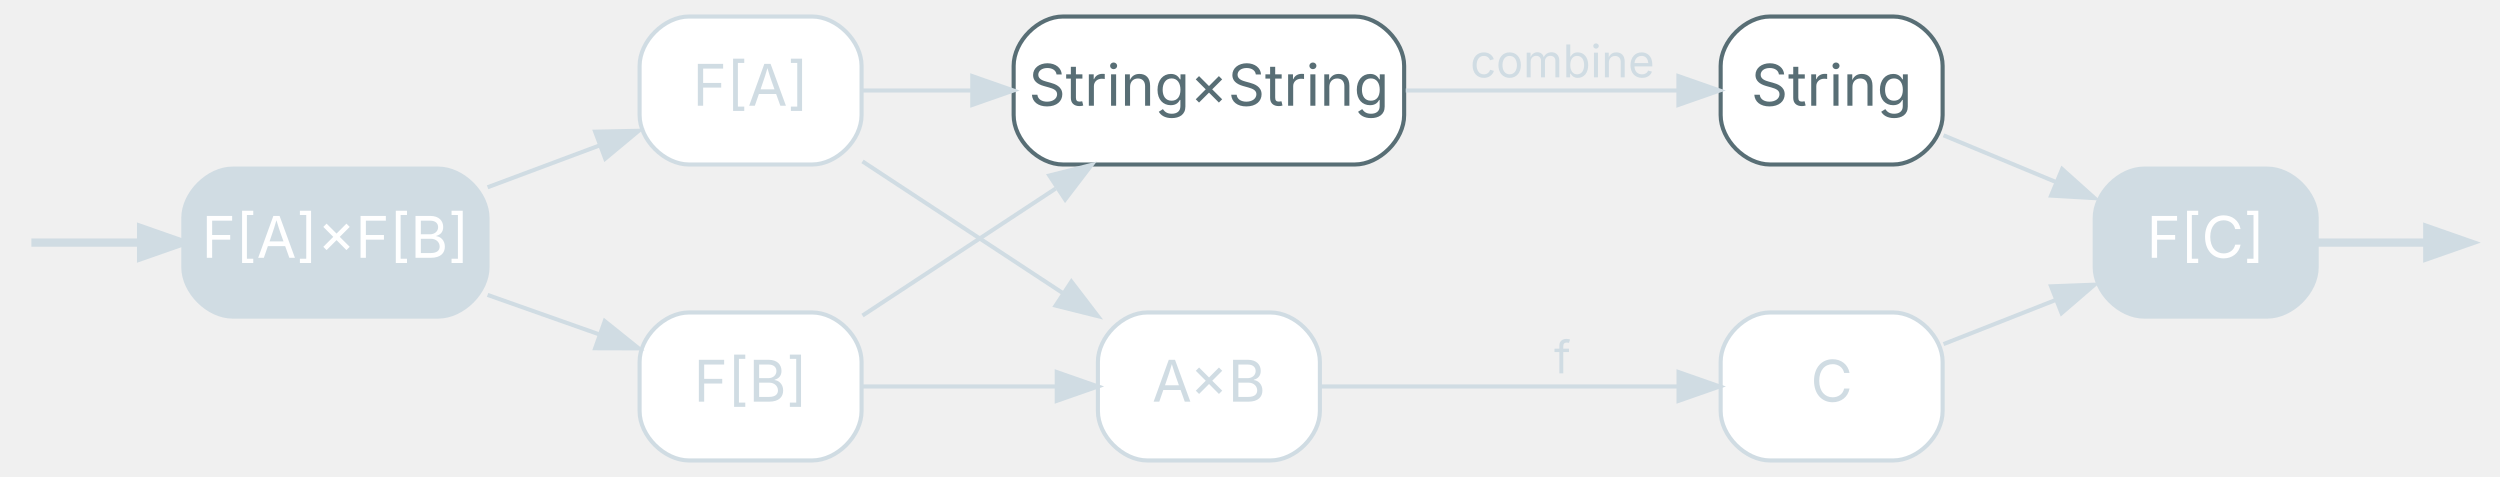
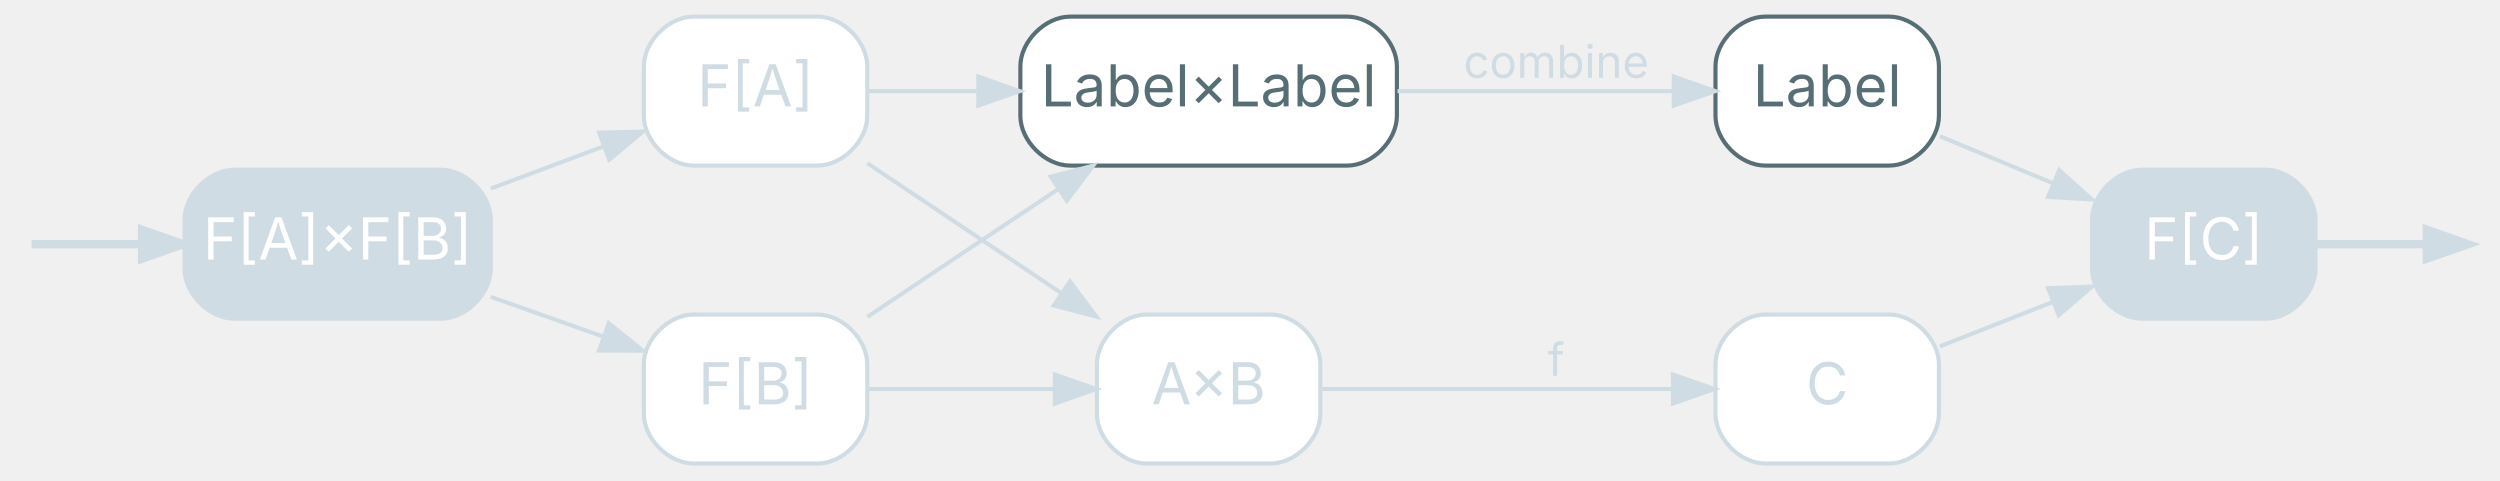
- <svg xmlns="http://www.w3.org/2000/svg" width="608pt" height="116pt" viewBox="0.00 0.00 608.20 116.00">
+ <svg xmlns="http://www.w3.org/2000/svg" width="604pt" height="116pt" viewBox="0.00 0.00 604.20 116.00">
  <g id="graph0" class="graph" transform="scale(1 1) rotate(0) translate(4 112)">
    <g id="node3" class="node start,disabled">
      <path fill="#d0dce3" stroke="#d0dce3" d="M102.6,-71C102.6,-71 52.6,-71 52.6,-71 46.6,-71 40.6,-65 40.6,-59 40.6,-59 40.6,-47 40.6,-47 40.6,-41 46.6,-35 52.6,-35 52.6,-35 102.6,-35 102.6,-35 108.6,-35 114.6,-41 114.6,-47 114.6,-47 114.6,-59 114.6,-59 114.6,-65 108.6,-71 102.6,-71" />
      <text text-anchor="middle" x="77.6" y="-49.3" font-family="Inter,Arial" font-size="14.00" fill="#ffffff">F[A]×F[B]</text>
    </g>
    <g id="edge14" class="edge start,disabled">
      <path fill="none" stroke="#d0dce3" stroke-width="2" d="M3.63,-53C6.65,-53 17.57,-53 30.07,-53" />
      <polygon fill="#d0dce3" stroke="#d0dce3" stroke-width="2" points="30.32,-56.5 40.32,-53 30.32,-49.5 30.32,-56.5" />
    </g>
    <g id="node4" class="node disabled">
      <path fill="#ffffff" stroke="#d0dce3" d="M193.6,-108C193.6,-108 163.6,-108 163.6,-108 157.6,-108 151.6,-102 151.6,-96 151.6,-96 151.6,-84 151.6,-84 151.6,-78 157.6,-72 163.6,-72 163.6,-72 193.6,-72 193.6,-72 199.6,-72 205.6,-78 205.6,-84 205.6,-84 205.6,-96 205.6,-96 205.6,-102 199.6,-108 193.6,-108" />
      <text text-anchor="middle" x="178.6" y="-86.3" font-family="Inter,Arial" font-size="14.00" fill="#d0dce3">F[A]</text>
    </g>
    <g id="edge4" class="edge disabled">
      <path fill="none" stroke="#d0dce3" d="M114.62,-66.46C123.46,-69.77 132.92,-73.3 141.75,-76.6" />
      <polygon fill="#d0dce3" stroke="#d0dce3" points="140.79,-79.98 151.38,-80.2 143.24,-73.42 140.79,-79.98" />
    </g>
    <g id="node5" class="node disabled">
      <path fill="#ffffff" stroke="#d0dce3" d="M193.6,-36C193.6,-36 163.6,-36 163.6,-36 157.6,-36 151.6,-30 151.6,-24 151.6,-24 151.6,-12 151.6,-12 151.6,-6 157.6,0 163.6,0 163.6,0 193.6,0 193.6,0 199.6,0 205.6,-6 205.6,-12 205.6,-12 205.6,-24 205.6,-24 205.6,-30 199.6,-36 193.6,-36" />
      <text text-anchor="middle" x="178.6" y="-14.3" font-family="Inter,Arial" font-size="14.00" fill="#d0dce3">F[B]</text>
    </g>
    <g id="edge5" class="edge disabled">
      <path fill="none" stroke="#d0dce3" d="M114.62,-40.27C123.46,-37.14 132.92,-33.8 141.75,-30.68" />
      <polygon fill="#d0dce3" stroke="#d0dce3" points="143.12,-33.9 151.38,-27.27 140.79,-27.3 143.12,-33.9" />
    </g>
    <g id="node6" class="node">
-       <path fill="#ffffff" stroke="#586e75" d="M325.6,-108C325.6,-108 254.6,-108 254.6,-108 248.6,-108 242.6,-102 242.6,-96 242.6,-96 242.6,-84 242.6,-84 242.6,-78 248.6,-72 254.6,-72 254.6,-72 325.6,-72 325.6,-72 331.6,-72 337.6,-78 337.6,-84 337.6,-84 337.6,-96 337.6,-96 337.6,-102 331.6,-108 325.6,-108" />
-       <text text-anchor="middle" x="290.1" y="-86.3" font-family="Inter,Arial" font-size="14.00" fill="#586e75">String×String</text>
+       <path fill="#ffffff" stroke="#586e75" d="M321.6,-108C321.6,-108 254.6,-108 254.6,-108 248.6,-108 242.6,-102 242.6,-96 242.6,-96 242.6,-84 242.6,-84 242.6,-78 248.6,-72 254.6,-72 254.6,-72 321.6,-72 321.6,-72 327.6,-72 333.6,-78 333.6,-84 333.6,-84 333.6,-96 333.6,-96 333.6,-102 327.6,-108 321.6,-108" />
+       <text text-anchor="middle" x="288.1" y="-86.3" font-family="Inter,Arial" font-size="14.00" fill="#586e75">Label×Label</text>
    </g>
    <g id="edge6" class="edge disabled">
-       <path fill="none" stroke="#d0dce3" d="M205.83,-90C213.91,-90 223.15,-90 232.46,-90" />
-       <polygon fill="#d0dce3" stroke="#d0dce3" points="232.54,-93.5 242.54,-90 232.54,-86.5 232.54,-93.5" />
+       <path fill="none" stroke="#d0dce3" d="M205.62,-90C213.75,-90 223.03,-90 232.36,-90" />
+       <polygon fill="#d0dce3" stroke="#d0dce3" points="232.44,-93.5 242.44,-90 232.44,-86.5 232.44,-93.5" />
    </g>
    <g id="node7" class="node disabled">
-       <path fill="#ffffff" stroke="#d0dce3" d="M305.1,-36C305.1,-36 275.1,-36 275.1,-36 269.1,-36 263.1,-30 263.1,-24 263.1,-24 263.1,-12 263.1,-12 263.1,-6 269.1,0 275.1,0 275.1,0 305.1,0 305.1,0 311.1,0 317.1,-6 317.1,-12 317.1,-12 317.1,-24 317.1,-24 317.1,-30 311.1,-36 305.1,-36" />
-       <text text-anchor="middle" x="290.1" y="-14.3" font-family="Inter,Arial" font-size="14.00" fill="#d0dce3">A×B</text>
+       <path fill="#ffffff" stroke="#d0dce3" d="M303.1,-36C303.1,-36 273.1,-36 273.1,-36 267.1,-36 261.1,-30 261.1,-24 261.1,-24 261.1,-12 261.1,-12 261.1,-6 267.1,0 273.1,0 273.1,0 303.1,0 303.1,0 309.1,0 315.1,-6 315.1,-12 315.1,-12 315.1,-24 315.1,-24 315.1,-30 309.1,-36 303.1,-36" />
+       <text text-anchor="middle" x="288.1" y="-14.3" font-family="Inter,Arial" font-size="14.00" fill="#d0dce3">A×B</text>
    </g>
    <g id="edge7" class="edge disabled">
-       <path fill="none" stroke="#d0dce3" d="M205.83,-72.75C220.46,-63.14 238.85,-51.04 254.63,-40.67" />
-       <polygon fill="#d0dce3" stroke="#d0dce3" points="256.65,-43.52 263.09,-35.11 252.81,-37.67 256.65,-43.52" />
+       <path fill="none" stroke="#d0dce3" d="M205.62,-72.57C219.65,-63.18 237.14,-51.46 252.32,-41.3" />
+       <polygon fill="#d0dce3" stroke="#d0dce3" points="254.58,-43.99 260.94,-35.52 250.69,-38.18 254.58,-43.99" />
    </g>
    <g id="edge8" class="edge disabled">
-       <path fill="none" stroke="#d0dce3" d="M205.83,-35.25C219.9,-44.5 237.45,-56.04 252.81,-66.14" />
-       <polygon fill="#d0dce3" stroke="#d0dce3" points="251.28,-69.32 261.56,-71.89 255.13,-63.47 251.28,-69.32" />
+       <path fill="none" stroke="#d0dce3" d="M205.62,-35.43C219.44,-44.68 236.62,-56.19 251.64,-66.25" />
+       <polygon fill="#d0dce3" stroke="#d0dce3" points="249.94,-69.32 260.19,-71.98 253.83,-63.51 249.94,-69.32" />
    </g>
    <g id="edge9" class="edge disabled">
-       <path fill="none" stroke="#d0dce3" d="M205.83,-18C219.91,-18 237.49,-18 252.87,-18" />
-       <polygon fill="#d0dce3" stroke="#d0dce3" points="253.09,-21.5 263.09,-18 253.09,-14.5 253.09,-21.5" />
+       <path fill="none" stroke="#d0dce3" d="M205.62,-18C219.12,-18 235.84,-18 250.61,-18" />
+       <polygon fill="#d0dce3" stroke="#d0dce3" points="250.94,-21.5 260.94,-18 250.94,-14.5 250.94,-21.5" />
    </g>
    <g id="node10" class="node">
-       <path fill="#ffffff" stroke="#586e75" d="M456.6,-108C456.6,-108 426.6,-108 426.6,-108 420.6,-108 414.6,-102 414.6,-96 414.6,-96 414.6,-84 414.6,-84 414.6,-78 420.6,-72 426.6,-72 426.6,-72 456.6,-72 456.6,-72 462.6,-72 468.6,-78 468.6,-84 468.6,-84 468.6,-96 468.6,-96 468.6,-102 462.6,-108 456.6,-108" />
-       <text text-anchor="middle" x="441.6" y="-86.3" font-family="Inter,Arial" font-size="14.00" fill="#586e75">String</text>
+       <path fill="#ffffff" stroke="#586e75" d="M452.6,-108C452.6,-108 422.6,-108 422.6,-108 416.6,-108 410.6,-102 410.6,-96 410.6,-96 410.6,-84 410.6,-84 410.6,-78 416.6,-72 422.6,-72 422.6,-72 452.6,-72 452.6,-72 458.6,-72 464.6,-78 464.6,-84 464.6,-84 464.6,-96 464.6,-96 464.6,-102 458.6,-108 452.6,-108" />
+       <text text-anchor="middle" x="437.6" y="-86.3" font-family="Inter,Arial" font-size="14.00" fill="#586e75">Label</text>
    </g>
    <g id="edge10" class="edge disabled">
-       <path fill="none" stroke="#d0dce3" d="M337.99,-90C359.33,-90 384.21,-90 404.12,-90" />
-       <polygon fill="#d0dce3" stroke="#d0dce3" points="404.33,-93.5 414.33,-90 404.33,-86.5 404.33,-93.5" />
-       <text text-anchor="middle" x="376.1" y="-93.2" font-family="Inter,Arial" font-size="11.00" fill="#d0dce3">combine</text>
+       <path fill="none" stroke="#d0dce3" d="M333.76,-90C355.13,-90 380.38,-90 400.52,-90" />
+       <polygon fill="#d0dce3" stroke="#d0dce3" points="400.53,-93.5 410.53,-90 400.53,-86.5 400.53,-93.5" />
+       <text text-anchor="middle" x="372.1" y="-93.2" font-family="Inter,Arial" font-size="11.00" fill="#d0dce3">combine</text>
    </g>
    <g id="node9" class="node disabled">
-       <path fill="#ffffff" stroke="#d0dce3" d="M456.6,-36C456.6,-36 426.6,-36 426.6,-36 420.6,-36 414.6,-30 414.6,-24 414.6,-24 414.6,-12 414.6,-12 414.6,-6 420.6,0 426.6,0 426.6,0 456.6,0 456.6,0 462.6,0 468.6,-6 468.6,-12 468.6,-12 468.6,-24 468.6,-24 468.6,-30 462.6,-36 456.6,-36" />
-       <text text-anchor="middle" x="441.6" y="-14.3" font-family="Inter,Arial" font-size="14.00" fill="#d0dce3">C</text>
+       <path fill="#ffffff" stroke="#d0dce3" d="M452.6,-36C452.6,-36 422.6,-36 422.6,-36 416.6,-36 410.6,-30 410.6,-24 410.6,-24 410.6,-12 410.6,-12 410.6,-6 416.6,0 422.6,0 422.6,0 452.6,0 452.6,0 458.6,0 464.6,-6 464.6,-12 464.6,-12 464.6,-24 464.6,-24 464.6,-30 458.6,-36 452.6,-36" />
+       <text text-anchor="middle" x="437.6" y="-14.3" font-family="Inter,Arial" font-size="14.00" fill="#d0dce3">C</text>
    </g>
    <g id="edge11" class="edge disabled">
-       <path fill="none" stroke="#d0dce3" d="M317.14,-18C341.22,-18 377.24,-18 404.16,-18" />
-       <polygon fill="#d0dce3" stroke="#d0dce3" points="404.36,-21.5 414.36,-18 404.36,-14.5 404.36,-21.5" />
-       <text text-anchor="middle" x="376.1" y="-21.2" font-family="Inter,Arial" font-size="11.00" fill="#d0dce3">f</text>
+       <path fill="none" stroke="#d0dce3" d="M315.13,-18C338.79,-18 373.92,-18 400.33,-18" />
+       <polygon fill="#d0dce3" stroke="#d0dce3" points="400.33,-21.5 410.33,-18 400.33,-14.5 400.33,-21.5" />
+       <text text-anchor="middle" x="372.1" y="-21.2" font-family="Inter,Arial" font-size="11.00" fill="#d0dce3">f</text>
    </g>
    <g id="node8" class="node goal,disabled">
-       <path fill="#d0dce3" stroke="#d0dce3" d="M547.6,-71C547.6,-71 517.6,-71 517.6,-71 511.6,-71 505.6,-65 505.6,-59 505.6,-59 505.6,-47 505.6,-47 505.6,-41 511.6,-35 517.6,-35 517.6,-35 547.6,-35 547.6,-35 553.6,-35 559.6,-41 559.6,-47 559.6,-47 559.6,-59 559.6,-59 559.6,-65 553.6,-71 547.6,-71" />
-       <text text-anchor="middle" x="532.6" y="-49.3" font-family="Inter,Arial" font-size="14.00" fill="#ffffff">F[C]</text>
+       <path fill="#d0dce3" stroke="#d0dce3" d="M543.6,-71C543.6,-71 513.6,-71 513.6,-71 507.6,-71 501.6,-65 501.6,-59 501.6,-59 501.6,-47 501.6,-47 501.6,-41 507.6,-35 513.6,-35 513.6,-35 543.6,-35 543.6,-35 549.6,-35 555.6,-41 555.6,-47 555.6,-47 555.6,-59 555.6,-59 555.6,-65 549.6,-71 543.6,-71" />
+       <text text-anchor="middle" x="528.6" y="-49.3" font-family="Inter,Arial" font-size="14.00" fill="#ffffff">F[C]</text>
    </g>
    <g id="edge15" class="edge goal,disabled">
-       <path fill="none" stroke="#d0dce3" stroke-width="2" d="M559.92,-53C569.17,-53 579.07,-53 586.37,-53" />
-       <polygon fill="#d0dce3" stroke="#d0dce3" stroke-width="2" points="586.51,-56.5 596.51,-53 586.51,-49.5 586.51,-56.5" />
+       <path fill="none" stroke="#d0dce3" stroke-width="2" d="M555.92,-53C565.17,-53 575.07,-53 582.37,-53" />
+       <polygon fill="#d0dce3" stroke="#d0dce3" stroke-width="2" points="582.51,-56.5 592.51,-53 582.51,-49.5 582.51,-56.5" />
    </g>
    <g id="edge13" class="edge disabled">
-       <path fill="none" stroke="#d0dce3" d="M468.82,-28.31C477.33,-31.66 486.92,-35.43 496,-39" />
-       <polygon fill="#d0dce3" stroke="#d0dce3" points="494.98,-42.36 505.57,-42.76 497.54,-35.84 494.98,-42.36" />
+       <path fill="none" stroke="#d0dce3" d="M464.82,-28.31C473.33,-31.66 482.92,-35.43 492,-39" />
+       <polygon fill="#d0dce3" stroke="#d0dce3" points="490.98,-42.36 501.57,-42.76 493.54,-35.84 490.98,-42.36" />
    </g>
    <g id="edge12" class="edge disabled">
-       <path fill="none" stroke="#d0dce3" d="M468.82,-79.1C477.42,-75.52 487.13,-71.49 496.29,-67.68" />
-       <polygon fill="#d0dce3" stroke="#d0dce3" points="497.68,-70.89 505.57,-63.82 494.99,-64.43 497.68,-70.89" />
+       <path fill="none" stroke="#d0dce3" d="M464.82,-79.1C473.42,-75.52 483.13,-71.49 492.29,-67.68" />
+       <polygon fill="#d0dce3" stroke="#d0dce3" points="493.68,-70.89 501.57,-63.82 490.99,-64.43 493.68,-70.89" />
    </g>
  </g>
</svg>
